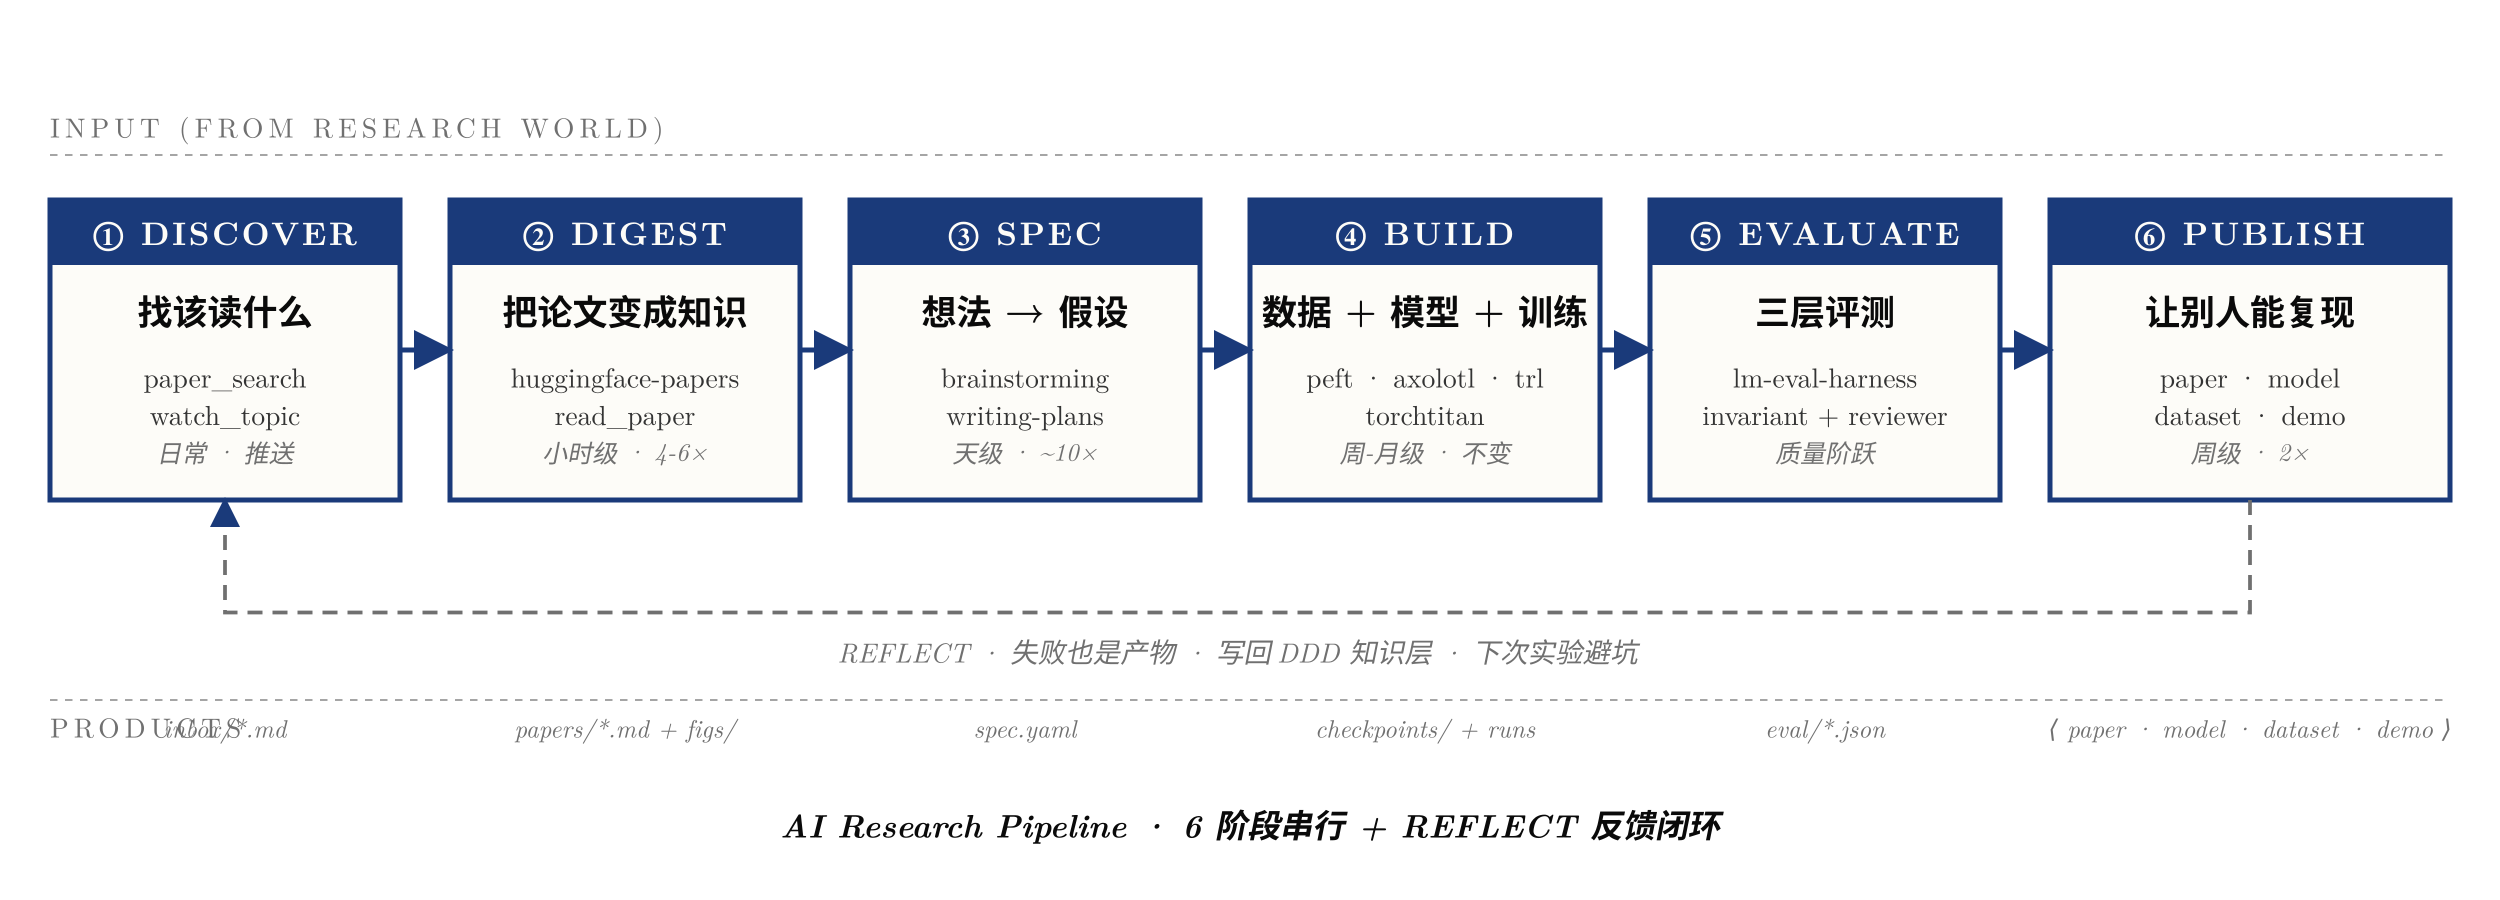
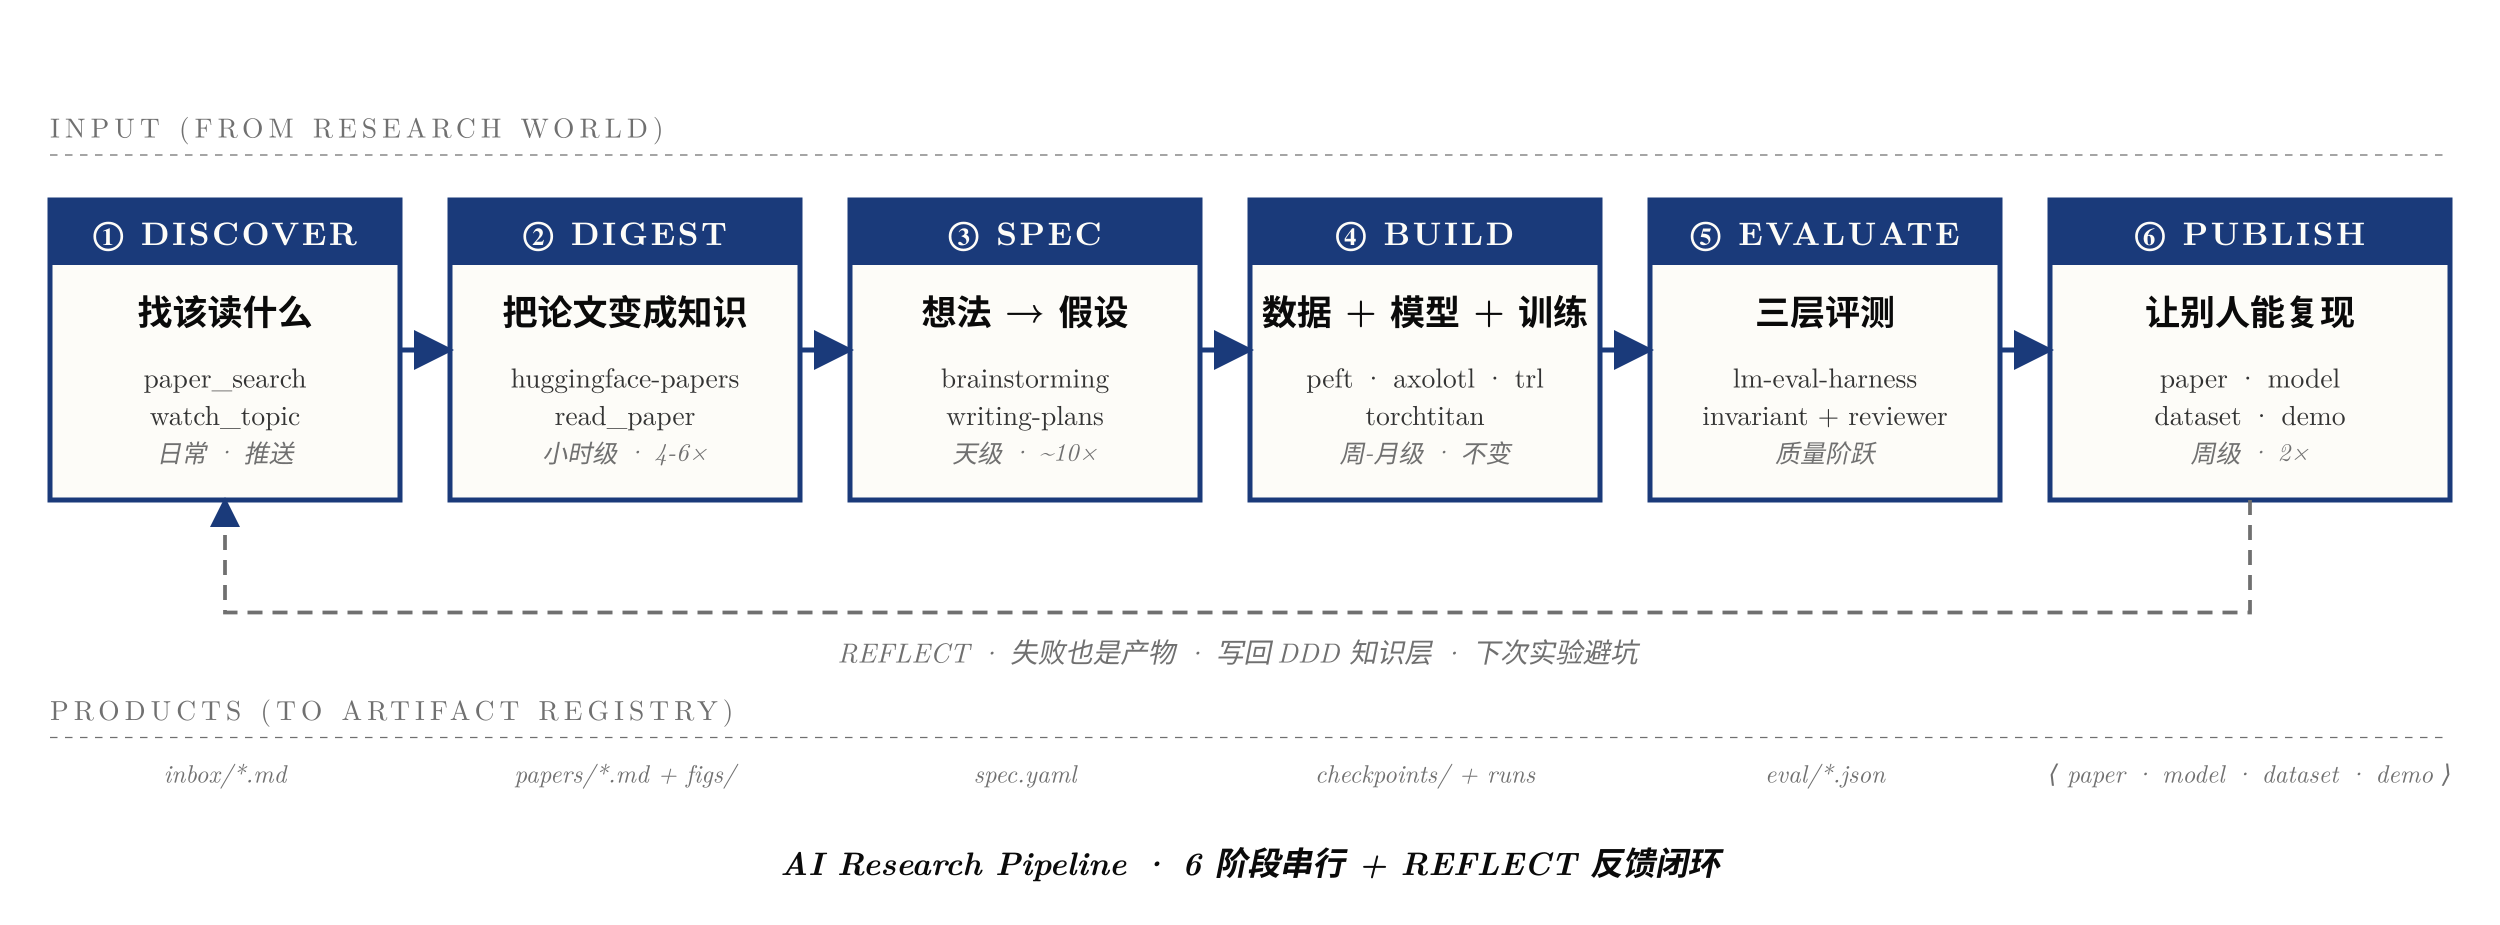
- <svg xmlns="http://www.w3.org/2000/svg" viewBox="0 0 1000 360" font-family="Georgia, 'Latin Modern Roman', serif">
+ <svg xmlns="http://www.w3.org/2000/svg" viewBox="0 0 1000 370" font-family="Georgia, 'Latin Modern Roman', serif">
  <defs>
    <marker id="arr" viewBox="0 0 10 10" refX="9" refY="5" markerWidth="8" markerHeight="8" orient="auto">
      <path d="M 0 0 L 10 5 L 0 10 z" fill="#1a3a7a" />
    </marker>
  </defs>
  <g font-size="14">
    <rect x="20" y="80" width="140" height="120" fill="#fdfcf8" stroke="#1a3a7a" stroke-width="2" />
    <rect x="20" y="80" width="140" height="26" fill="#1a3a7a" />
    <text x="90" y="98" text-anchor="middle" fill="#fdfcf8" font-weight="700" font-size="13" letter-spacing="1">① DISCOVER</text>
    <text x="90" y="130" text-anchor="middle" fill="#0a0a0a" font-weight="700">找该读什么</text>
    <text x="90" y="155" text-anchor="middle" fill="#333" font-size="11">paper_search</text>
    <text x="90" y="170" text-anchor="middle" fill="#333" font-size="11">watch_topic</text>
    <text x="90" y="185" text-anchor="middle" fill="#707070" font-size="10" font-style="italic">日常 · 推送</text>
    <rect x="180" y="80" width="140" height="120" fill="#fdfcf8" stroke="#1a3a7a" stroke-width="2" />
    <rect x="180" y="80" width="140" height="26" fill="#1a3a7a" />
    <text x="250" y="98" text-anchor="middle" fill="#fdfcf8" font-weight="700" font-size="13" letter-spacing="1">② DIGEST</text>
    <text x="250" y="130" text-anchor="middle" fill="#0a0a0a" font-weight="700">把论文变成知识</text>
    <text x="250" y="155" text-anchor="middle" fill="#333" font-size="11">huggingface-papers</text>
    <text x="250" y="170" text-anchor="middle" fill="#333" font-size="11">read_paper</text>
    <text x="250" y="185" text-anchor="middle" fill="#707070" font-size="10" font-style="italic">小时级 · 4-6×</text>
    <rect x="340" y="80" width="140" height="120" fill="#fdfcf8" stroke="#1a3a7a" stroke-width="2" />
    <rect x="340" y="80" width="140" height="26" fill="#1a3a7a" />
    <text x="410" y="98" text-anchor="middle" fill="#fdfcf8" font-weight="700" font-size="13" letter-spacing="1">③ SPEC</text>
    <text x="410" y="130" text-anchor="middle" fill="#0a0a0a" font-weight="700">想法 → 假设</text>
    <text x="410" y="155" text-anchor="middle" fill="#333" font-size="11">brainstorming</text>
    <text x="410" y="170" text-anchor="middle" fill="#333" font-size="11">writing-plans</text>
    <text x="410" y="185" text-anchor="middle" fill="#707070" font-size="10" font-style="italic">天级 · ~10×</text>
    <rect x="500" y="80" width="140" height="120" fill="#fdfcf8" stroke="#1a3a7a" stroke-width="2" />
    <rect x="500" y="80" width="140" height="26" fill="#1a3a7a" />
    <text x="570" y="98" text-anchor="middle" fill="#fdfcf8" font-weight="700" font-size="13" letter-spacing="1">④ BUILD</text>
    <text x="570" y="130" text-anchor="middle" fill="#0a0a0a" font-weight="700">数据 + 模型 + 训练</text>
    <text x="570" y="155" text-anchor="middle" fill="#333" font-size="11">peft · axolotl · trl</text>
    <text x="570" y="170" text-anchor="middle" fill="#333" font-size="11">torchtitan</text>
    <text x="570" y="185" text-anchor="middle" fill="#707070" font-size="10" font-style="italic">周-月级 · 不变</text>
    <rect x="660" y="80" width="140" height="120" fill="#fdfcf8" stroke="#1a3a7a" stroke-width="2" />
    <rect x="660" y="80" width="140" height="26" fill="#1a3a7a" />
    <text x="730" y="98" text-anchor="middle" fill="#fdfcf8" font-weight="700" font-size="13" letter-spacing="1">⑤ EVALUATE</text>
    <text x="730" y="130" text-anchor="middle" fill="#0a0a0a" font-weight="700">三层评测</text>
    <text x="730" y="155" text-anchor="middle" fill="#333" font-size="11">lm-eval-harness</text>
    <text x="730" y="170" text-anchor="middle" fill="#333" font-size="11">invariant + reviewer</text>
    <text x="730" y="185" text-anchor="middle" fill="#707070" font-size="10" font-style="italic">质量阶跃</text>
    <rect x="820" y="80" width="160" height="120" fill="#fdfcf8" stroke="#1a3a7a" stroke-width="2" />
    <rect x="820" y="80" width="160" height="26" fill="#1a3a7a" />
    <text x="900" y="98" text-anchor="middle" fill="#fdfcf8" font-weight="700" font-size="13" letter-spacing="1">⑥ PUBLISH</text>
    <text x="900" y="130" text-anchor="middle" fill="#0a0a0a" font-weight="700">让别人能复现</text>
    <text x="900" y="155" text-anchor="middle" fill="#333" font-size="11">paper · model</text>
    <text x="900" y="170" text-anchor="middle" fill="#333" font-size="11">dataset · demo</text>
    <text x="900" y="185" text-anchor="middle" fill="#707070" font-size="10" font-style="italic">周级 · 2×</text>
  </g>
  <g stroke="#1a3a7a" stroke-width="2" fill="none">
    <line x1="160" y1="140" x2="180" y2="140" marker-end="url(#arr)" />
    <line x1="320" y1="140" x2="340" y2="140" marker-end="url(#arr)" />
    <line x1="480" y1="140" x2="500" y2="140" marker-end="url(#arr)" />
    <line x1="640" y1="140" x2="660" y2="140" marker-end="url(#arr)" />
    <line x1="800" y1="140" x2="820" y2="140" marker-end="url(#arr)" />
  </g>
  <text x="20" y="55" fill="#707070" font-size="11" letter-spacing="2">INPUT (FROM RESEARCH WORLD)</text>
  <line x1="20" y1="62" x2="980" y2="62" stroke="#707070" stroke-width="0.5" stroke-dasharray="3,3" />
  <path d="M 900 200 L 900 245 L 90 245 L 90 200" stroke="#707070" stroke-width="1.5" stroke-dasharray="6,4" fill="none" marker-end="url(#arr)" />
  <text x="495" y="265" text-anchor="middle" fill="#707070" font-size="11" font-style="italic">REFLECT · 失败也是产物 · 写回 DDD 知识层 · 下次实验避坑</text>
+   <text x="20" y="288" fill="#707070" font-size="11" letter-spacing="2">PRODUCTS (TO ARTIFACT REGISTRY)</text>
+   <line x1="20" y1="295" x2="980" y2="295" stroke="#707070" stroke-width="0.5" stroke-dasharray="3,3" />
  <g font-size="10" fill="#707070" font-style="italic">
-     <text x="90" y="295" text-anchor="middle">inbox/*.md</text>
-     <text x="250" y="295" text-anchor="middle">papers/*.md + figs/</text>
-     <text x="410" y="295" text-anchor="middle">spec.yaml</text>
-     <text x="570" y="295" text-anchor="middle">checkpoints/ + runs</text>
-     <text x="730" y="295" text-anchor="middle">eval/*.json</text>
-     <text x="900" y="295" text-anchor="middle">⟨ paper · model · dataset · demo ⟩</text>
+     <text x="90" y="313" text-anchor="middle">inbox/*.md</text>
+     <text x="250" y="313" text-anchor="middle">papers/*.md + figs/</text>
+     <text x="410" y="313" text-anchor="middle">spec.yaml</text>
+     <text x="570" y="313" text-anchor="middle">checkpoints/ + runs</text>
+     <text x="730" y="313" text-anchor="middle">eval/*.json</text>
+     <text x="900" y="313" text-anchor="middle">⟨ paper · model · dataset · demo ⟩</text>
  </g>
-   <text x="20" y="295" fill="#707070" font-size="11" letter-spacing="2">PRODUCTS</text>
-   <line x1="20" y1="280" x2="980" y2="280" stroke="#707070" stroke-width="0.5" stroke-dasharray="3,3" />
-   <text x="500" y="335" text-anchor="middle" fill="#0a0a0a" font-size="13" font-weight="700" font-style="italic">
+   <text x="500" y="350" text-anchor="middle" fill="#0a0a0a" font-size="13" font-weight="700" font-style="italic">
    AI Research Pipeline · 6 阶段串行 + REFLECT 反馈闭环
  </text>
</svg>
